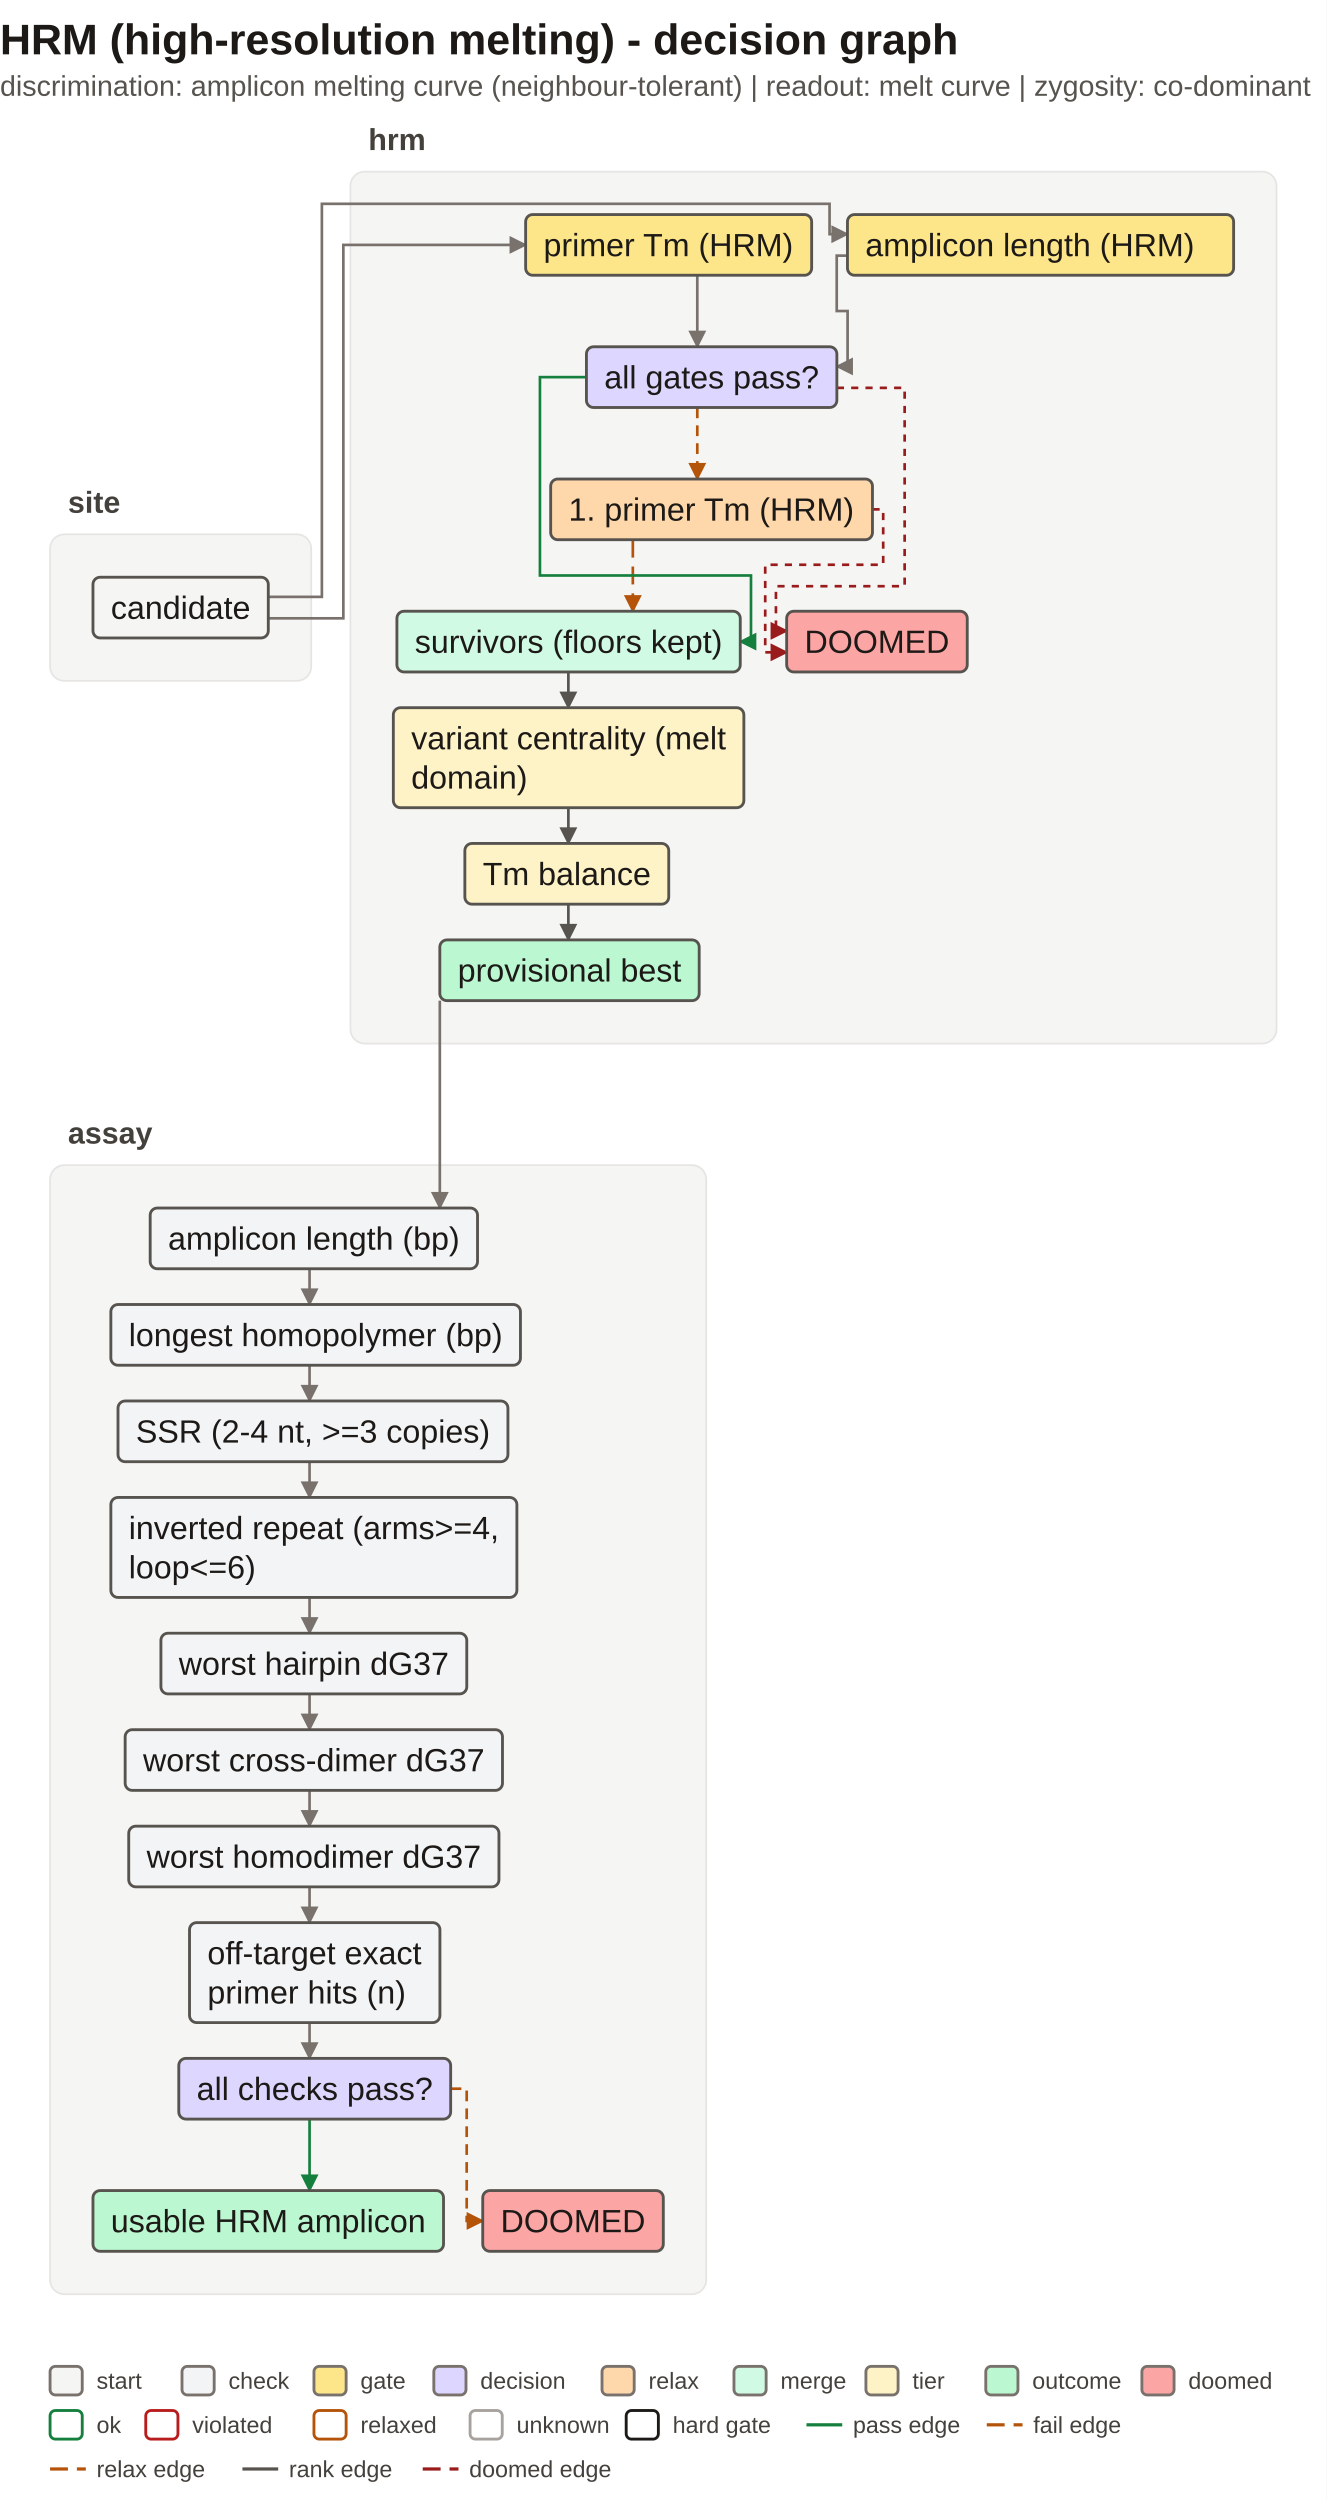
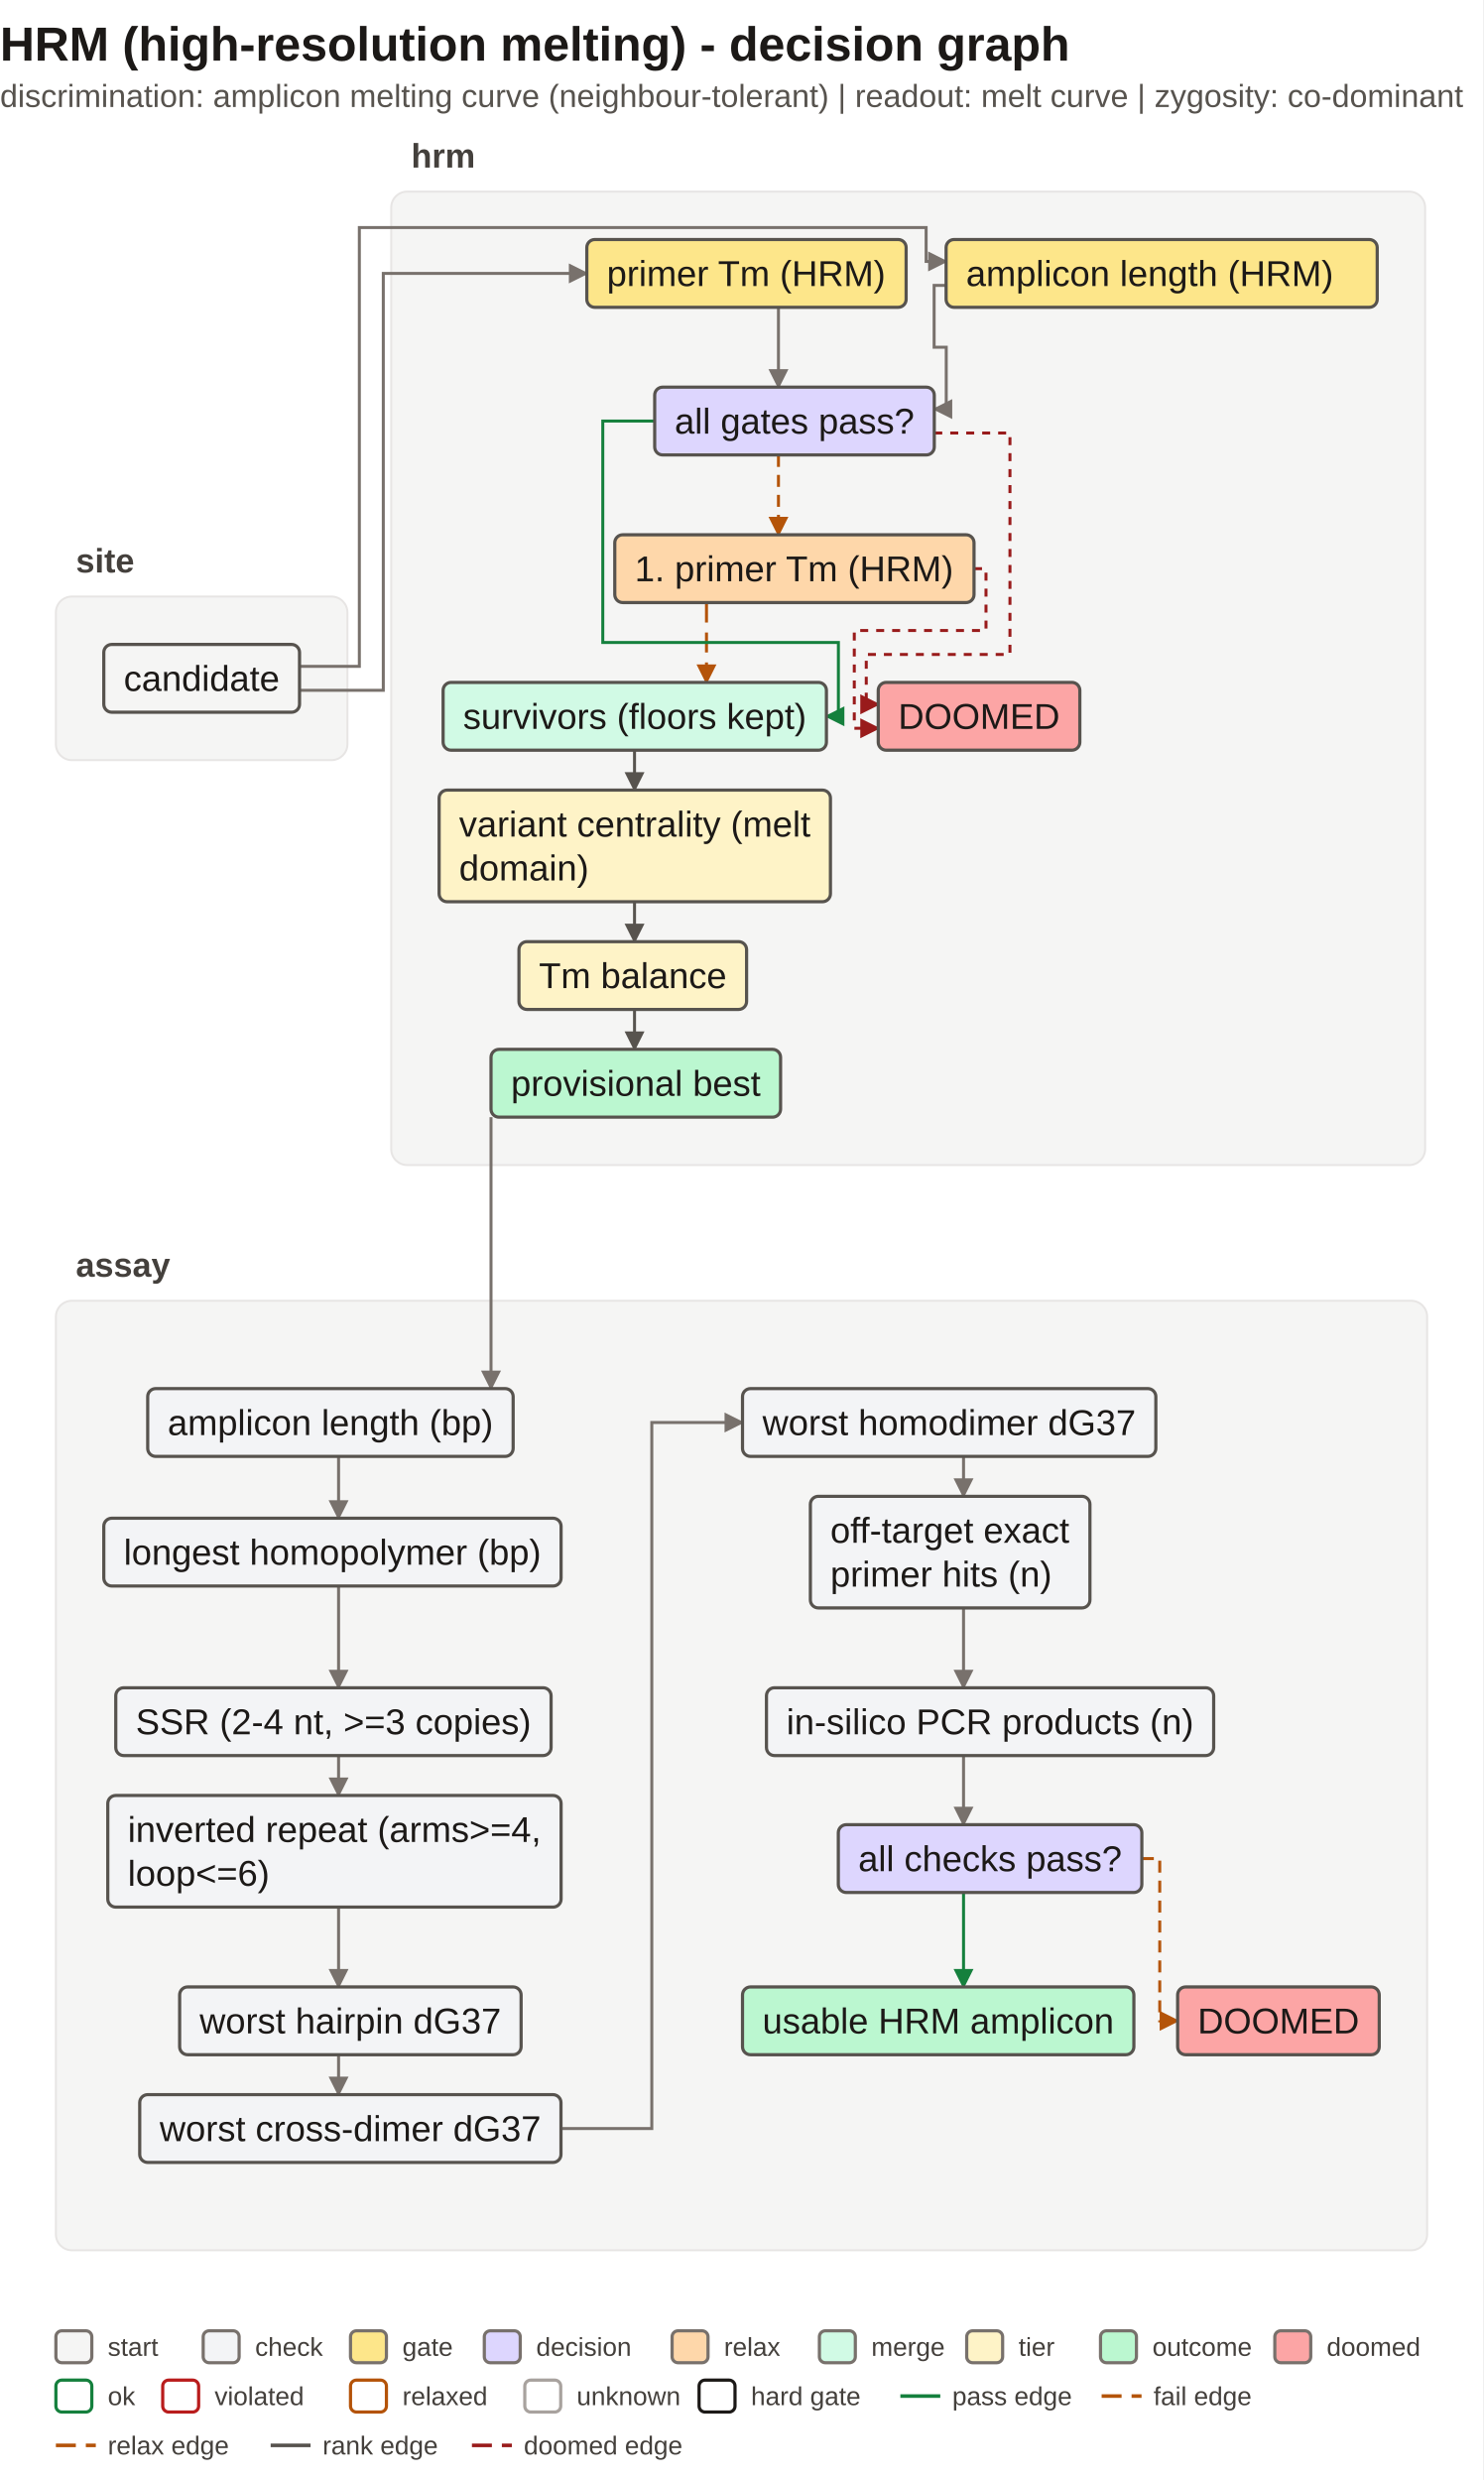
- <svg xmlns="http://www.w3.org/2000/svg" version="1.1" width="370.994" height="699.15" viewBox="0 0 370.994 699.15">
+ <svg xmlns="http://www.w3.org/2000/svg" version="1.1" width="371.5" height="621.23" viewBox="0 0 371.5 621.23">
  <defs>
    <marker id="arrow-flow" viewBox="0 0 10 10" refX="9" refY="5" markerWidth="5" markerHeight="5" markerUnits="userSpaceOnUse" orient="auto-start-reverse">
      <path d="M 0 0 L 10 5 L 0 10 z" fill="#78716C" />
    </marker>
    <marker id="arrow-pass" viewBox="0 0 10 10" refX="9" refY="5" markerWidth="5" markerHeight="5" markerUnits="userSpaceOnUse" orient="auto-start-reverse">
      <path d="M 0 0 L 10 5 L 0 10 z" fill="#15803D" />
    </marker>
    <marker id="arrow-fail" viewBox="0 0 10 10" refX="9" refY="5" markerWidth="5" markerHeight="5" markerUnits="userSpaceOnUse" orient="auto-start-reverse">
      <path d="M 0 0 L 10 5 L 0 10 z" fill="#B45409" />
    </marker>
    <marker id="arrow-relax" viewBox="0 0 10 10" refX="9" refY="5" markerWidth="5" markerHeight="5" markerUnits="userSpaceOnUse" orient="auto-start-reverse">
      <path d="M 0 0 L 10 5 L 0 10 z" fill="#B45309" />
    </marker>
    <marker id="arrow-doomed" viewBox="0 0 10 10" refX="9" refY="5" markerWidth="5" markerHeight="5" markerUnits="userSpaceOnUse" orient="auto-start-reverse">
      <path d="M 0 0 L 10 5 L 0 10 z" fill="#991B1B" />
    </marker>
    <marker id="arrow-check" viewBox="0 0 10 10" refX="9" refY="5" markerWidth="5" markerHeight="5" markerUnits="userSpaceOnUse" orient="auto-start-reverse">
      <path d="M 0 0 L 10 5 L 0 10 z" fill="#78716C" />
    </marker>
    <marker id="arrow-rank" viewBox="0 0 10 10" refX="9" refY="5" markerWidth="5" markerHeight="5" markerUnits="userSpaceOnUse" orient="auto-start-reverse">
      <path d="M 0 0 L 10 5 L 0 10 z" fill="#57534E" />
    </marker>
  </defs>
-   <rect x="0" y="0" width="370.994" height="699.15" fill="#FFFFFF" />
+   <rect x="0" y="0" width="371.5" height="621.23" fill="#FFFFFF" />
  <text x="0" y="15.2" text-anchor="start" font-family="Liberation Sans, Arial, Helvetica, sans-serif" font-size="12" fill="#1C1917" font-weight="bold">
    <tspan x="0" y="15.2">HRM (high-resolution melting) - decision graph</tspan>
  </text>
  <text x="0" y="26.8" text-anchor="start" font-family="Liberation Sans, Arial, Helvetica, sans-serif" font-size="8" fill="#57534E">
    <tspan x="0" y="26.8">discrimination: amplicon melting curve (neighbour-tolerant) | readout: melt curve | zygosity: co-dominant</tspan>
  </text>
  <rect x="14" y="149.43" width="73.032" height="40.98" rx="4" fill="#F5F5F4" stroke="#E7E5E4" stroke-width="0.5" />
  <text x="19" y="143.405" text-anchor="start" font-family="Liberation Sans, Arial, Helvetica, sans-serif" font-size="8.5" fill="#44403C" font-weight="bold">
    <tspan x="19" y="143.405">site</tspan>
  </text>
  <rect x="98" y="48" width="258.994" height="243.84" rx="4" fill="#F5F5F4" stroke="#E7E5E4" stroke-width="0.5" />
  <text x="103" y="41.975" text-anchor="start" font-family="Liberation Sans, Arial, Helvetica, sans-serif" font-size="8.5" fill="#44403C" font-weight="bold">
    <tspan x="103" y="41.975">hrm</tspan>
  </text>
-   <rect x="14" y="325.84" width="183.5" height="315.76" rx="4" fill="#F5F5F4" stroke="#E7E5E4" stroke-width="0.5" />
+   <rect x="14" y="325.84" width="343.5" height="237.84" rx="4" fill="#F5F5F4" stroke="#E7E5E4" stroke-width="0.5" />
  <text x="19" y="319.815" text-anchor="start" font-family="Liberation Sans, Arial, Helvetica, sans-serif" font-size="8.5" fill="#44403C" font-weight="bold">
    <tspan x="19" y="319.815">assay</tspan>
  </text>
  <path d="M75.032 166.92 L90.016 166.92 L90.016 57 L231.994 57 L231.994 65.49 L237 65.49" fill="none" stroke="#78716C" stroke-width="0.75" stroke-linejoin="miter" stroke-linecap="butt" marker-end="url(#arrow-flow)" />
  <path d="M75.032 172.92 L96.016 172.92 L96.016 68.49 L147 68.49" fill="none" stroke="#78716C" stroke-width="0.75" stroke-linejoin="miter" stroke-linecap="butt" marker-end="url(#arrow-flow)" />
  <path d="M237 71.49 L234 71.49 L234 86.98 L237.038 86.98 L237.038 102.47 L234.038 102.47" fill="none" stroke="#78716C" stroke-width="0.75" stroke-linejoin="miter" stroke-linecap="butt" marker-end="url(#arrow-flow)" />
  <path d="M195.003 76.98 L195.003 96.98" fill="none" stroke="#78716C" stroke-width="0.75" stroke-linejoin="miter" stroke-linecap="butt" marker-end="url(#arrow-flow)" />
  <path d="M195.003 113.96 L195.003 133.96" fill="none" stroke="#B45409" stroke-width="0.75" stroke-linejoin="miter" stroke-linecap="butt" stroke-dasharray="3 2" marker-end="url(#arrow-fail)" />
  <path d="M176.977 150.94 L176.977 170.94" fill="none" stroke="#B45309" stroke-width="0.75" stroke-linejoin="miter" stroke-linecap="butt" stroke-dasharray="5 2.5" marker-end="url(#arrow-relax)" />
  <path d="M164 105.47 L151 105.47 L151 160.94 L210.019 160.94 L210.019 179.43 L207.019 179.43" fill="none" stroke="#15803D" stroke-width="0.75" stroke-linejoin="miter" stroke-linecap="butt" marker-end="url(#arrow-pass)" />
  <path d="M158.95 187.92 L158.95 197.92" fill="none" stroke="#57534E" stroke-width="0.75" stroke-linejoin="miter" stroke-linecap="butt" marker-end="url(#arrow-rank)" />
  <path d="M158.95 225.88 L158.95 235.88" fill="none" stroke="#57534E" stroke-width="0.75" stroke-linejoin="miter" stroke-linecap="butt" marker-end="url(#arrow-rank)" />
  <path d="M158.95 252.86 L158.95 262.86" fill="none" stroke="#57534E" stroke-width="0.75" stroke-linejoin="miter" stroke-linecap="butt" marker-end="url(#arrow-rank)" />
  <path d="M243.994 142.45 L246.994 142.45 L246.994 157.94 L214 157.94 L214 182.43 L220 182.43" fill="none" stroke="#991B1B" stroke-width="0.75" stroke-linejoin="miter" stroke-linecap="butt" stroke-dasharray="2 2" marker-end="url(#arrow-doomed)" />
  <path d="M234.038 108.47 L252.994 108.47 L252.994 163.94 L217 163.94 L217 176.43 L220 176.43" fill="none" stroke="#991B1B" stroke-width="0.75" stroke-linejoin="miter" stroke-linecap="butt" stroke-dasharray="2 2" marker-end="url(#arrow-doomed)" />
-   <path d="M123 279.84 L123 337.84" fill="none" stroke="#78716C" stroke-width="0.75" stroke-linejoin="miter" stroke-linecap="butt" marker-end="url(#arrow-check)" />
-   <path d="M86.57 354.82 L86.57 364.82" fill="none" stroke="#78716C" stroke-width="0.75" stroke-linejoin="miter" stroke-linecap="butt" marker-end="url(#arrow-check)" />
-   <path d="M86.57 381.8 L86.57 391.8" fill="none" stroke="#78716C" stroke-width="0.75" stroke-linejoin="miter" stroke-linecap="butt" marker-end="url(#arrow-check)" />
-   <path d="M86.57 408.78 L86.57 418.78" fill="none" stroke="#78716C" stroke-width="0.75" stroke-linejoin="miter" stroke-linecap="butt" marker-end="url(#arrow-check)" />
-   <path d="M86.57 446.74 L86.57 456.74" fill="none" stroke="#78716C" stroke-width="0.75" stroke-linejoin="miter" stroke-linecap="butt" marker-end="url(#arrow-check)" />
-   <path d="M86.57 473.72 L86.57 483.72" fill="none" stroke="#78716C" stroke-width="0.75" stroke-linejoin="miter" stroke-linecap="butt" marker-end="url(#arrow-check)" />
-   <path d="M86.57 500.7 L86.57 510.7" fill="none" stroke="#78716C" stroke-width="0.75" stroke-linejoin="miter" stroke-linecap="butt" marker-end="url(#arrow-check)" />
-   <path d="M86.57 527.68 L86.57 537.68" fill="none" stroke="#78716C" stroke-width="0.75" stroke-linejoin="miter" stroke-linecap="butt" marker-end="url(#arrow-check)" />
-   <path d="M86.57 565.64 L86.57 575.64" fill="none" stroke="#78716C" stroke-width="0.75" stroke-linejoin="miter" stroke-linecap="butt" marker-end="url(#arrow-check)" />
-   <path d="M86.57 592.62 L86.57 612.62" fill="none" stroke="#15803D" stroke-width="0.75" stroke-linejoin="miter" stroke-linecap="butt" marker-end="url(#arrow-pass)" />
-   <path d="M126.032 584.13 L130.516 584.13 L130.516 621.11 L135 621.11" fill="none" stroke="#B45409" stroke-width="0.75" stroke-linejoin="miter" stroke-linecap="butt" stroke-dasharray="3 2" marker-end="url(#arrow-fail)" />
+   <path d="M123 279.84 L123 347.84" fill="none" stroke="#78716C" stroke-width="0.75" stroke-linejoin="miter" stroke-linecap="butt" marker-end="url(#arrow-check)" />
+   <path d="M84.813 364.82 L84.813 380.31" fill="none" stroke="#78716C" stroke-width="0.75" stroke-linejoin="miter" stroke-linecap="butt" marker-end="url(#arrow-check)" />
+   <path d="M84.813 397.29 L84.813 422.78" fill="none" stroke="#78716C" stroke-width="0.75" stroke-linejoin="miter" stroke-linecap="butt" marker-end="url(#arrow-check)" />
+   <path d="M84.813 439.76 L84.813 449.76" fill="none" stroke="#78716C" stroke-width="0.75" stroke-linejoin="miter" stroke-linecap="butt" marker-end="url(#arrow-check)" />
+   <path d="M84.813 477.72 L84.813 497.72" fill="none" stroke="#78716C" stroke-width="0.75" stroke-linejoin="miter" stroke-linecap="butt" marker-end="url(#arrow-check)" />
+   <path d="M84.813 514.7 L84.813 524.7" fill="none" stroke="#78716C" stroke-width="0.75" stroke-linejoin="miter" stroke-linecap="butt" marker-end="url(#arrow-check)" />
+   <path d="M140.524 533.19 L163.276 533.19 L163.276 356.33 L186 356.33" fill="none" stroke="#78716C" stroke-width="0.75" stroke-linejoin="miter" stroke-linecap="butt" marker-end="url(#arrow-check)" />
+   <path d="M241.366 364.82 L241.366 374.82" fill="none" stroke="#78716C" stroke-width="0.75" stroke-linejoin="miter" stroke-linecap="butt" marker-end="url(#arrow-check)" />
+   <path d="M241.366 402.78 L241.366 422.78" fill="none" stroke="#78716C" stroke-width="0.75" stroke-linejoin="miter" stroke-linecap="butt" marker-end="url(#arrow-check)" />
+   <path d="M241.366 439.76 L241.366 457.08" fill="none" stroke="#78716C" stroke-width="0.75" stroke-linejoin="miter" stroke-linecap="butt" marker-end="url(#arrow-check)" />
+   <path d="M241.366 474.06 L241.366 497.72" fill="none" stroke="#15803D" stroke-width="0.75" stroke-linejoin="miter" stroke-linecap="butt" marker-end="url(#arrow-pass)" />
+   <path d="M286.032 465.57 L290.516 465.57 L290.516 506.21 L295 506.21" fill="none" stroke="#B45409" stroke-width="0.75" stroke-linejoin="miter" stroke-linecap="butt" stroke-dasharray="3 2" marker-end="url(#arrow-fail)" />
  <rect x="26" y="161.43" width="49.032" height="16.98" rx="2" fill="#F5F5F4" stroke="#57534E" stroke-width="0.8" />
  <text x="31" y="173.07" text-anchor="start" font-family="Liberation Sans, Arial, Helvetica, sans-serif" font-size="9" fill="#1C1917">
    <tspan x="31" y="173.07">candidate</tspan>
  </text>
  <rect x="237" y="60" width="107.994" height="16.98" rx="2" fill="#FDE68A" stroke="#57534E" stroke-width="0.8" />
  <text x="242" y="71.64" text-anchor="start" font-family="Liberation Sans, Arial, Helvetica, sans-serif" font-size="9" fill="#1C1917">
    <tspan x="242" y="71.64">amplicon length (HRM)</tspan>
  </text>
  <rect x="147" y="60" width="79.987" height="16.98" rx="2" fill="#FDE68A" stroke="#57534E" stroke-width="0.8" />
  <text x="152" y="71.64" text-anchor="start" font-family="Liberation Sans, Arial, Helvetica, sans-serif" font-size="9" fill="#1C1917">
    <tspan x="152" y="71.64">primer Tm (HRM)</tspan>
  </text>
  <rect x="164" y="96.98" width="70.038" height="16.98" rx="2" fill="#DDD6FE" stroke="#57534E" stroke-width="0.8" />
  <text x="169" y="108.62" text-anchor="start" font-family="Liberation Sans, Arial, Helvetica, sans-serif" font-size="9" fill="#1C1917">
    <tspan x="169" y="108.62">all gates pass?</tspan>
  </text>
  <rect x="154" y="133.96" width="89.994" height="16.98" rx="2" fill="#FED7AA" stroke="#57534E" stroke-width="0.8" />
  <text x="159" y="145.6" text-anchor="start" font-family="Liberation Sans, Arial, Helvetica, sans-serif" font-size="9" fill="#1C1917">
    <tspan x="159" y="145.6">1. primer Tm (HRM)</tspan>
  </text>
  <rect x="111" y="170.94" width="96.019" height="16.98" rx="2" fill="#D1FAE5" stroke="#57534E" stroke-width="0.8" />
  <text x="116" y="182.58" text-anchor="start" font-family="Liberation Sans, Arial, Helvetica, sans-serif" font-size="9" fill="#1C1917">
    <tspan x="116" y="182.58">survivors (floors kept)</tspan>
  </text>
  <rect x="110" y="197.92" width="98.027" height="27.96" rx="2" fill="#FEF3C7" stroke="#57534E" stroke-width="0.8" />
  <text x="115" y="209.56" text-anchor="start" font-family="Liberation Sans, Arial, Helvetica, sans-serif" font-size="9" fill="#1C1917">
    <tspan x="115" y="209.56">variant centrality (melt</tspan>
    <tspan x="115" y="220.54">domain)</tspan>
  </text>
  <rect x="130" y="235.88" width="57.021" height="16.98" rx="2" fill="#FEF3C7" stroke="#57534E" stroke-width="0.8" />
  <text x="135" y="247.52" text-anchor="start" font-family="Liberation Sans, Arial, Helvetica, sans-serif" font-size="9" fill="#1C1917">
    <tspan x="135" y="247.52">Tm balance</tspan>
  </text>
  <rect x="123" y="262.86" width="72.534" height="16.98" rx="2" fill="#BBF7D0" stroke="#57534E" stroke-width="0.8" />
  <text x="128" y="274.5" text-anchor="start" font-family="Liberation Sans, Arial, Helvetica, sans-serif" font-size="9" fill="#1C1917">
    <tspan x="128" y="274.5">provisional best</tspan>
  </text>
  <rect x="220" y="170.94" width="50.5" height="16.98" rx="2" fill="#FCA5A5" stroke="#57534E" stroke-width="0.8" />
  <text x="225" y="182.58" text-anchor="start" font-family="Liberation Sans, Arial, Helvetica, sans-serif" font-size="9" fill="#1C1917">
    <tspan x="225" y="182.58">DOOMED</tspan>
  </text>
-   <rect x="42" y="337.84" width="91.545" height="16.98" rx="2" fill="#F3F4F6" stroke="#57534E" stroke-width="0.8" />
-   <text x="47" y="349.48" text-anchor="start" font-family="Liberation Sans, Arial, Helvetica, sans-serif" font-size="9" fill="#1C1917">
-     <tspan x="47" y="349.48">amplicon length (bp)</tspan>
-   </text>
-   <rect x="31" y="364.82" width="114.55" height="16.98" rx="2" fill="#F3F4F6" stroke="#57534E" stroke-width="0.8" />
-   <text x="36" y="376.46" text-anchor="start" font-family="Liberation Sans, Arial, Helvetica, sans-serif" font-size="9" fill="#1C1917">
-     <tspan x="36" y="376.46">longest homopolymer (bp)</tspan>
-   </text>
-   <rect x="33" y="391.8" width="109.048" height="16.98" rx="2" fill="#F3F4F6" stroke="#57534E" stroke-width="0.8" />
-   <text x="38" y="403.44" text-anchor="start" font-family="Liberation Sans, Arial, Helvetica, sans-serif" font-size="9" fill="#1C1917">
-     <tspan x="38" y="403.44">SSR (2-4 nt, &gt;=3 copies)</tspan>
-   </text>
-   <rect x="31" y="418.78" width="113.553" height="27.96" rx="2" fill="#F3F4F6" stroke="#57534E" stroke-width="0.8" />
-   <text x="36" y="430.42" text-anchor="start" font-family="Liberation Sans, Arial, Helvetica, sans-serif" font-size="9" fill="#1C1917">
-     <tspan x="36" y="430.42">inverted repeat (arms&gt;=4,</tspan>
-     <tspan x="36" y="441.4">loop&lt;=6)</tspan>
-   </text>
-   <rect x="45" y="456.74" width="85.538" height="16.98" rx="2" fill="#F3F4F6" stroke="#57534E" stroke-width="0.8" />
-   <text x="50" y="468.38" text-anchor="start" font-family="Liberation Sans, Arial, Helvetica, sans-serif" font-size="9" fill="#1C1917">
-     <tspan x="50" y="468.38">worst hairpin dG37</tspan>
-   </text>
-   <rect x="35" y="483.72" width="105.524" height="16.98" rx="2" fill="#F3F4F6" stroke="#57534E" stroke-width="0.8" />
-   <text x="40" y="495.36" text-anchor="start" font-family="Liberation Sans, Arial, Helvetica, sans-serif" font-size="9" fill="#1C1917">
-     <tspan x="40" y="495.36">worst cross-dimer dG37</tspan>
-   </text>
-   <rect x="36" y="510.7" width="103.538" height="16.98" rx="2" fill="#F3F4F6" stroke="#57534E" stroke-width="0.8" />
-   <text x="41" y="522.34" text-anchor="start" font-family="Liberation Sans, Arial, Helvetica, sans-serif" font-size="9" fill="#1C1917">
-     <tspan x="41" y="522.34">worst homodimer dG37</tspan>
-   </text>
-   <rect x="53" y="537.68" width="70.029" height="27.96" rx="2" fill="#F3F4F6" stroke="#57534E" stroke-width="0.8" />
-   <text x="58" y="549.32" text-anchor="start" font-family="Liberation Sans, Arial, Helvetica, sans-serif" font-size="9" fill="#1C1917">
-     <tspan x="58" y="549.32">off-target exact</tspan>
-     <tspan x="58" y="560.3">primer hits (n)</tspan>
-   </text>
-   <rect x="50" y="575.64" width="76.032" height="16.98" rx="2" fill="#DDD6FE" stroke="#57534E" stroke-width="0.8" />
-   <text x="55" y="587.28" text-anchor="start" font-family="Liberation Sans, Arial, Helvetica, sans-serif" font-size="9" fill="#1C1917">
-     <tspan x="55" y="587.28">all checks pass?</tspan>
-   </text>
-   <rect x="26" y="612.62" width="98.036" height="16.98" rx="2" fill="#BBF7D0" stroke="#57534E" stroke-width="0.8" />
-   <text x="31" y="624.26" text-anchor="start" font-family="Liberation Sans, Arial, Helvetica, sans-serif" font-size="9" fill="#1C1917">
-     <tspan x="31" y="624.26">usable HRM amplicon</tspan>
-   </text>
-   <rect x="135" y="612.62" width="50.5" height="16.98" rx="2" fill="#FCA5A5" stroke="#57534E" stroke-width="0.8" />
-   <text x="140" y="624.26" text-anchor="start" font-family="Liberation Sans, Arial, Helvetica, sans-serif" font-size="9" fill="#1C1917">
-     <tspan x="140" y="624.26">DOOMED</tspan>
-   </text>
-   <rect x="14" y="661.775" width="9" height="8" rx="1.5" fill="#F5F5F4" stroke="#78716C" stroke-width="0.8" />
-   <text x="27" y="668.05" text-anchor="start" font-family="Liberation Sans, Arial, Helvetica, sans-serif" font-size="6.5" fill="#44403C">
-     <tspan x="27" y="668.05">start</tspan>
-   </text>
-   <rect x="50.9" y="661.775" width="9" height="8" rx="1.5" fill="#F3F4F6" stroke="#78716C" stroke-width="0.8" />
-   <text x="63.9" y="668.05" text-anchor="start" font-family="Liberation Sans, Arial, Helvetica, sans-serif" font-size="6.5" fill="#44403C">
-     <tspan x="63.9" y="668.05">check</tspan>
-   </text>
-   <rect x="87.8" y="661.775" width="9" height="8" rx="1.5" fill="#FDE68A" stroke="#78716C" stroke-width="0.8" />
-   <text x="100.8" y="668.05" text-anchor="start" font-family="Liberation Sans, Arial, Helvetica, sans-serif" font-size="6.5" fill="#44403C">
-     <tspan x="100.8" y="668.05">gate</tspan>
-   </text>
-   <rect x="121.32" y="661.775" width="9" height="8" rx="1.5" fill="#DDD6FE" stroke="#78716C" stroke-width="0.8" />
-   <text x="134.32" y="668.05" text-anchor="start" font-family="Liberation Sans, Arial, Helvetica, sans-serif" font-size="6.5" fill="#44403C">
-     <tspan x="134.32" y="668.05">decision</tspan>
-   </text>
-   <rect x="168.36" y="661.775" width="9" height="8" rx="1.5" fill="#FED7AA" stroke="#78716C" stroke-width="0.8" />
-   <text x="181.36" y="668.05" text-anchor="start" font-family="Liberation Sans, Arial, Helvetica, sans-serif" font-size="6.5" fill="#44403C">
-     <tspan x="181.36" y="668.05">relax</tspan>
-   </text>
-   <rect x="205.26" y="661.775" width="9" height="8" rx="1.5" fill="#D1FAE5" stroke="#78716C" stroke-width="0.8" />
-   <text x="218.26" y="668.05" text-anchor="start" font-family="Liberation Sans, Arial, Helvetica, sans-serif" font-size="6.5" fill="#44403C">
-     <tspan x="218.26" y="668.05">merge</tspan>
-   </text>
-   <rect x="242.16" y="661.775" width="9" height="8" rx="1.5" fill="#FEF3C7" stroke="#78716C" stroke-width="0.8" />
-   <text x="255.16" y="668.05" text-anchor="start" font-family="Liberation Sans, Arial, Helvetica, sans-serif" font-size="6.5" fill="#44403C">
-     <tspan x="255.16" y="668.05">tier</tspan>
-   </text>
-   <rect x="275.68" y="661.775" width="9" height="8" rx="1.5" fill="#BBF7D0" stroke="#78716C" stroke-width="0.8" />
-   <text x="288.68" y="668.05" text-anchor="start" font-family="Liberation Sans, Arial, Helvetica, sans-serif" font-size="6.5" fill="#44403C">
-     <tspan x="288.68" y="668.05">outcome</tspan>
-   </text>
-   <rect x="319.34" y="661.775" width="9" height="8" rx="1.5" fill="#FCA5A5" stroke="#78716C" stroke-width="0.8" />
-   <text x="332.34" y="668.05" text-anchor="start" font-family="Liberation Sans, Arial, Helvetica, sans-serif" font-size="6.5" fill="#44403C">
-     <tspan x="332.34" y="668.05">doomed</tspan>
-   </text>
-   <rect x="14" y="674.125" width="9" height="8" rx="1.5" fill="none" stroke="#15803D" stroke-width="0.8" />
-   <text x="27" y="680.4" text-anchor="start" font-family="Liberation Sans, Arial, Helvetica, sans-serif" font-size="6.5" fill="#44403C">
-     <tspan x="27" y="680.4">ok</tspan>
-   </text>
-   <rect x="40.76" y="674.125" width="9" height="8" rx="1.5" fill="none" stroke="#B91C1C" stroke-width="0.8" />
-   <text x="53.76" y="680.4" text-anchor="start" font-family="Liberation Sans, Arial, Helvetica, sans-serif" font-size="6.5" fill="#44403C">
-     <tspan x="53.76" y="680.4">violated</tspan>
-   </text>
-   <rect x="87.8" y="674.125" width="9" height="8" rx="1.5" fill="none" stroke="#B45309" stroke-width="0.8" />
-   <text x="100.8" y="680.4" text-anchor="start" font-family="Liberation Sans, Arial, Helvetica, sans-serif" font-size="6.5" fill="#44403C">
-     <tspan x="100.8" y="680.4">relaxed</tspan>
-   </text>
-   <rect x="131.46" y="674.125" width="9" height="8" rx="1.5" fill="none" stroke="#A8A29E" stroke-width="0.8" />
-   <text x="144.46" y="680.4" text-anchor="start" font-family="Liberation Sans, Arial, Helvetica, sans-serif" font-size="6.5" fill="#44403C">
-     <tspan x="144.46" y="680.4">unknown</tspan>
-   </text>
-   <rect x="175.12" y="674.125" width="9" height="8" rx="1.5" fill="none" stroke="#1C1917" stroke-width="0.8" />
-   <text x="188.12" y="680.4" text-anchor="start" font-family="Liberation Sans, Arial, Helvetica, sans-serif" font-size="6.5" fill="#44403C">
-     <tspan x="188.12" y="680.4">hard gate</tspan>
-   </text>
-   <line x1="225.54" y1="678.125" x2="235.54" y2="678.125" stroke="#15803D" stroke-width="0.9" />
-   <text x="238.54" y="680.4" text-anchor="start" font-family="Liberation Sans, Arial, Helvetica, sans-serif" font-size="6.5" fill="#44403C">
-     <tspan x="238.54" y="680.4">pass edge</tspan>
-   </text>
-   <line x1="275.96" y1="678.125" x2="285.96" y2="678.125" stroke="#B45409" stroke-width="0.9" stroke-dasharray="5 2.5" />
-   <text x="288.96" y="680.4" text-anchor="start" font-family="Liberation Sans, Arial, Helvetica, sans-serif" font-size="6.5" fill="#44403C">
-     <tspan x="288.96" y="680.4">fail edge</tspan>
-   </text>
-   <line x1="14" y1="690.475" x2="24" y2="690.475" stroke="#B45309" stroke-width="0.9" stroke-dasharray="5 2.5" />
-   <text x="27" y="692.75" text-anchor="start" font-family="Liberation Sans, Arial, Helvetica, sans-serif" font-size="6.5" fill="#44403C">
-     <tspan x="27" y="692.75">relax edge</tspan>
-   </text>
-   <line x1="67.8" y1="690.475" x2="77.8" y2="690.475" stroke="#57534E" stroke-width="0.9" />
-   <text x="80.8" y="692.75" text-anchor="start" font-family="Liberation Sans, Arial, Helvetica, sans-serif" font-size="6.5" fill="#44403C">
-     <tspan x="80.8" y="692.75">rank edge</tspan>
-   </text>
-   <line x1="118.22" y1="690.475" x2="128.22" y2="690.475" stroke="#991B1B" stroke-width="0.9" stroke-dasharray="5 2.5" />
-   <text x="131.22" y="692.75" text-anchor="start" font-family="Liberation Sans, Arial, Helvetica, sans-serif" font-size="6.5" fill="#44403C">
-     <tspan x="131.22" y="692.75">doomed edge</tspan>
+   <rect x="37" y="347.84" width="91.545" height="16.98" rx="2" fill="#F3F4F6" stroke="#57534E" stroke-width="0.8" />
+   <text x="42" y="359.48" text-anchor="start" font-family="Liberation Sans, Arial, Helvetica, sans-serif" font-size="9" fill="#1C1917">
+     <tspan x="42" y="359.48">amplicon length (bp)</tspan>
+   </text>
+   <rect x="26" y="380.31" width="114.55" height="16.98" rx="2" fill="#F3F4F6" stroke="#57534E" stroke-width="0.8" />
+   <text x="31" y="391.95" text-anchor="start" font-family="Liberation Sans, Arial, Helvetica, sans-serif" font-size="9" fill="#1C1917">
+     <tspan x="31" y="391.95">longest homopolymer (bp)</tspan>
+   </text>
+   <rect x="29" y="422.78" width="109.048" height="16.98" rx="2" fill="#F3F4F6" stroke="#57534E" stroke-width="0.8" />
+   <text x="34" y="434.42" text-anchor="start" font-family="Liberation Sans, Arial, Helvetica, sans-serif" font-size="9" fill="#1C1917">
+     <tspan x="34" y="434.42">SSR (2-4 nt, &gt;=3 copies)</tspan>
+   </text>
+   <rect x="27" y="449.76" width="113.553" height="27.96" rx="2" fill="#F3F4F6" stroke="#57534E" stroke-width="0.8" />
+   <text x="32" y="461.4" text-anchor="start" font-family="Liberation Sans, Arial, Helvetica, sans-serif" font-size="9" fill="#1C1917">
+     <tspan x="32" y="461.4">inverted repeat (arms&gt;=4,</tspan>
+     <tspan x="32" y="472.38">loop&lt;=6)</tspan>
+   </text>
+   <rect x="45" y="497.72" width="85.538" height="16.98" rx="2" fill="#F3F4F6" stroke="#57534E" stroke-width="0.8" />
+   <text x="50" y="509.36" text-anchor="start" font-family="Liberation Sans, Arial, Helvetica, sans-serif" font-size="9" fill="#1C1917">
+     <tspan x="50" y="509.36">worst hairpin dG37</tspan>
+   </text>
+   <rect x="35" y="524.7" width="105.524" height="16.98" rx="2" fill="#F3F4F6" stroke="#57534E" stroke-width="0.8" />
+   <text x="40" y="536.34" text-anchor="start" font-family="Liberation Sans, Arial, Helvetica, sans-serif" font-size="9" fill="#1C1917">
+     <tspan x="40" y="536.34">worst cross-dimer dG37</tspan>
+   </text>
+   <rect x="186" y="347.84" width="103.538" height="16.98" rx="2" fill="#F3F4F6" stroke="#57534E" stroke-width="0.8" />
+   <text x="191" y="359.48" text-anchor="start" font-family="Liberation Sans, Arial, Helvetica, sans-serif" font-size="9" fill="#1C1917">
+     <tspan x="191" y="359.48">worst homodimer dG37</tspan>
+   </text>
+   <rect x="203" y="374.82" width="70.029" height="27.96" rx="2" fill="#F3F4F6" stroke="#57534E" stroke-width="0.8" />
+   <text x="208" y="386.46" text-anchor="start" font-family="Liberation Sans, Arial, Helvetica, sans-serif" font-size="9" fill="#1C1917">
+     <tspan x="208" y="386.46">off-target exact</tspan>
+     <tspan x="208" y="397.44">primer hits (n)</tspan>
+   </text>
+   <rect x="192" y="422.78" width="112.028" height="16.98" rx="2" fill="#F3F4F6" stroke="#57534E" stroke-width="0.8" />
+   <text x="197" y="434.42" text-anchor="start" font-family="Liberation Sans, Arial, Helvetica, sans-serif" font-size="9" fill="#1C1917">
+     <tspan x="197" y="434.42">in-silico PCR products (n)</tspan>
+   </text>
+   <rect x="210" y="457.08" width="76.032" height="16.98" rx="2" fill="#DDD6FE" stroke="#57534E" stroke-width="0.8" />
+   <text x="215" y="468.72" text-anchor="start" font-family="Liberation Sans, Arial, Helvetica, sans-serif" font-size="9" fill="#1C1917">
+     <tspan x="215" y="468.72">all checks pass?</tspan>
+   </text>
+   <rect x="186" y="497.72" width="98.036" height="16.98" rx="2" fill="#BBF7D0" stroke="#57534E" stroke-width="0.8" />
+   <text x="191" y="509.36" text-anchor="start" font-family="Liberation Sans, Arial, Helvetica, sans-serif" font-size="9" fill="#1C1917">
+     <tspan x="191" y="509.36">usable HRM amplicon</tspan>
+   </text>
+   <rect x="295" y="497.72" width="50.5" height="16.98" rx="2" fill="#FCA5A5" stroke="#57534E" stroke-width="0.8" />
+   <text x="300" y="509.36" text-anchor="start" font-family="Liberation Sans, Arial, Helvetica, sans-serif" font-size="9" fill="#1C1917">
+     <tspan x="300" y="509.36">DOOMED</tspan>
+   </text>
+   <rect x="14" y="583.855" width="9" height="8" rx="1.5" fill="#F5F5F4" stroke="#78716C" stroke-width="0.8" />
+   <text x="27" y="590.13" text-anchor="start" font-family="Liberation Sans, Arial, Helvetica, sans-serif" font-size="6.5" fill="#44403C">
+     <tspan x="27" y="590.13">start</tspan>
+   </text>
+   <rect x="50.9" y="583.855" width="9" height="8" rx="1.5" fill="#F3F4F6" stroke="#78716C" stroke-width="0.8" />
+   <text x="63.9" y="590.13" text-anchor="start" font-family="Liberation Sans, Arial, Helvetica, sans-serif" font-size="6.5" fill="#44403C">
+     <tspan x="63.9" y="590.13">check</tspan>
+   </text>
+   <rect x="87.8" y="583.855" width="9" height="8" rx="1.5" fill="#FDE68A" stroke="#78716C" stroke-width="0.8" />
+   <text x="100.8" y="590.13" text-anchor="start" font-family="Liberation Sans, Arial, Helvetica, sans-serif" font-size="6.5" fill="#44403C">
+     <tspan x="100.8" y="590.13">gate</tspan>
+   </text>
+   <rect x="121.32" y="583.855" width="9" height="8" rx="1.5" fill="#DDD6FE" stroke="#78716C" stroke-width="0.8" />
+   <text x="134.32" y="590.13" text-anchor="start" font-family="Liberation Sans, Arial, Helvetica, sans-serif" font-size="6.5" fill="#44403C">
+     <tspan x="134.32" y="590.13">decision</tspan>
+   </text>
+   <rect x="168.36" y="583.855" width="9" height="8" rx="1.5" fill="#FED7AA" stroke="#78716C" stroke-width="0.8" />
+   <text x="181.36" y="590.13" text-anchor="start" font-family="Liberation Sans, Arial, Helvetica, sans-serif" font-size="6.5" fill="#44403C">
+     <tspan x="181.36" y="590.13">relax</tspan>
+   </text>
+   <rect x="205.26" y="583.855" width="9" height="8" rx="1.5" fill="#D1FAE5" stroke="#78716C" stroke-width="0.8" />
+   <text x="218.26" y="590.13" text-anchor="start" font-family="Liberation Sans, Arial, Helvetica, sans-serif" font-size="6.5" fill="#44403C">
+     <tspan x="218.26" y="590.13">merge</tspan>
+   </text>
+   <rect x="242.16" y="583.855" width="9" height="8" rx="1.5" fill="#FEF3C7" stroke="#78716C" stroke-width="0.8" />
+   <text x="255.16" y="590.13" text-anchor="start" font-family="Liberation Sans, Arial, Helvetica, sans-serif" font-size="6.5" fill="#44403C">
+     <tspan x="255.16" y="590.13">tier</tspan>
+   </text>
+   <rect x="275.68" y="583.855" width="9" height="8" rx="1.5" fill="#BBF7D0" stroke="#78716C" stroke-width="0.8" />
+   <text x="288.68" y="590.13" text-anchor="start" font-family="Liberation Sans, Arial, Helvetica, sans-serif" font-size="6.5" fill="#44403C">
+     <tspan x="288.68" y="590.13">outcome</tspan>
+   </text>
+   <rect x="319.34" y="583.855" width="9" height="8" rx="1.5" fill="#FCA5A5" stroke="#78716C" stroke-width="0.8" />
+   <text x="332.34" y="590.13" text-anchor="start" font-family="Liberation Sans, Arial, Helvetica, sans-serif" font-size="6.5" fill="#44403C">
+     <tspan x="332.34" y="590.13">doomed</tspan>
+   </text>
+   <rect x="14" y="596.205" width="9" height="8" rx="1.5" fill="none" stroke="#15803D" stroke-width="0.8" />
+   <text x="27" y="602.48" text-anchor="start" font-family="Liberation Sans, Arial, Helvetica, sans-serif" font-size="6.5" fill="#44403C">
+     <tspan x="27" y="602.48">ok</tspan>
+   </text>
+   <rect x="40.76" y="596.205" width="9" height="8" rx="1.5" fill="none" stroke="#B91C1C" stroke-width="0.8" />
+   <text x="53.76" y="602.48" text-anchor="start" font-family="Liberation Sans, Arial, Helvetica, sans-serif" font-size="6.5" fill="#44403C">
+     <tspan x="53.76" y="602.48">violated</tspan>
+   </text>
+   <rect x="87.8" y="596.205" width="9" height="8" rx="1.5" fill="none" stroke="#B45309" stroke-width="0.8" />
+   <text x="100.8" y="602.48" text-anchor="start" font-family="Liberation Sans, Arial, Helvetica, sans-serif" font-size="6.5" fill="#44403C">
+     <tspan x="100.8" y="602.48">relaxed</tspan>
+   </text>
+   <rect x="131.46" y="596.205" width="9" height="8" rx="1.5" fill="none" stroke="#A8A29E" stroke-width="0.8" />
+   <text x="144.46" y="602.48" text-anchor="start" font-family="Liberation Sans, Arial, Helvetica, sans-serif" font-size="6.5" fill="#44403C">
+     <tspan x="144.46" y="602.48">unknown</tspan>
+   </text>
+   <rect x="175.12" y="596.205" width="9" height="8" rx="1.5" fill="none" stroke="#1C1917" stroke-width="0.8" />
+   <text x="188.12" y="602.48" text-anchor="start" font-family="Liberation Sans, Arial, Helvetica, sans-serif" font-size="6.5" fill="#44403C">
+     <tspan x="188.12" y="602.48">hard gate</tspan>
+   </text>
+   <line x1="225.54" y1="600.205" x2="235.54" y2="600.205" stroke="#15803D" stroke-width="0.9" />
+   <text x="238.54" y="602.48" text-anchor="start" font-family="Liberation Sans, Arial, Helvetica, sans-serif" font-size="6.5" fill="#44403C">
+     <tspan x="238.54" y="602.48">pass edge</tspan>
+   </text>
+   <line x1="275.96" y1="600.205" x2="285.96" y2="600.205" stroke="#B45409" stroke-width="0.9" stroke-dasharray="5 2.5" />
+   <text x="288.96" y="602.48" text-anchor="start" font-family="Liberation Sans, Arial, Helvetica, sans-serif" font-size="6.5" fill="#44403C">
+     <tspan x="288.96" y="602.48">fail edge</tspan>
+   </text>
+   <line x1="14" y1="612.555" x2="24" y2="612.555" stroke="#B45309" stroke-width="0.9" stroke-dasharray="5 2.5" />
+   <text x="27" y="614.83" text-anchor="start" font-family="Liberation Sans, Arial, Helvetica, sans-serif" font-size="6.5" fill="#44403C">
+     <tspan x="27" y="614.83">relax edge</tspan>
+   </text>
+   <line x1="67.8" y1="612.555" x2="77.8" y2="612.555" stroke="#57534E" stroke-width="0.9" />
+   <text x="80.8" y="614.83" text-anchor="start" font-family="Liberation Sans, Arial, Helvetica, sans-serif" font-size="6.5" fill="#44403C">
+     <tspan x="80.8" y="614.83">rank edge</tspan>
+   </text>
+   <line x1="118.22" y1="612.555" x2="128.22" y2="612.555" stroke="#991B1B" stroke-width="0.9" stroke-dasharray="5 2.5" />
+   <text x="131.22" y="614.83" text-anchor="start" font-family="Liberation Sans, Arial, Helvetica, sans-serif" font-size="6.5" fill="#44403C">
+     <tspan x="131.22" y="614.83">doomed edge</tspan>
  </text>
</svg>
